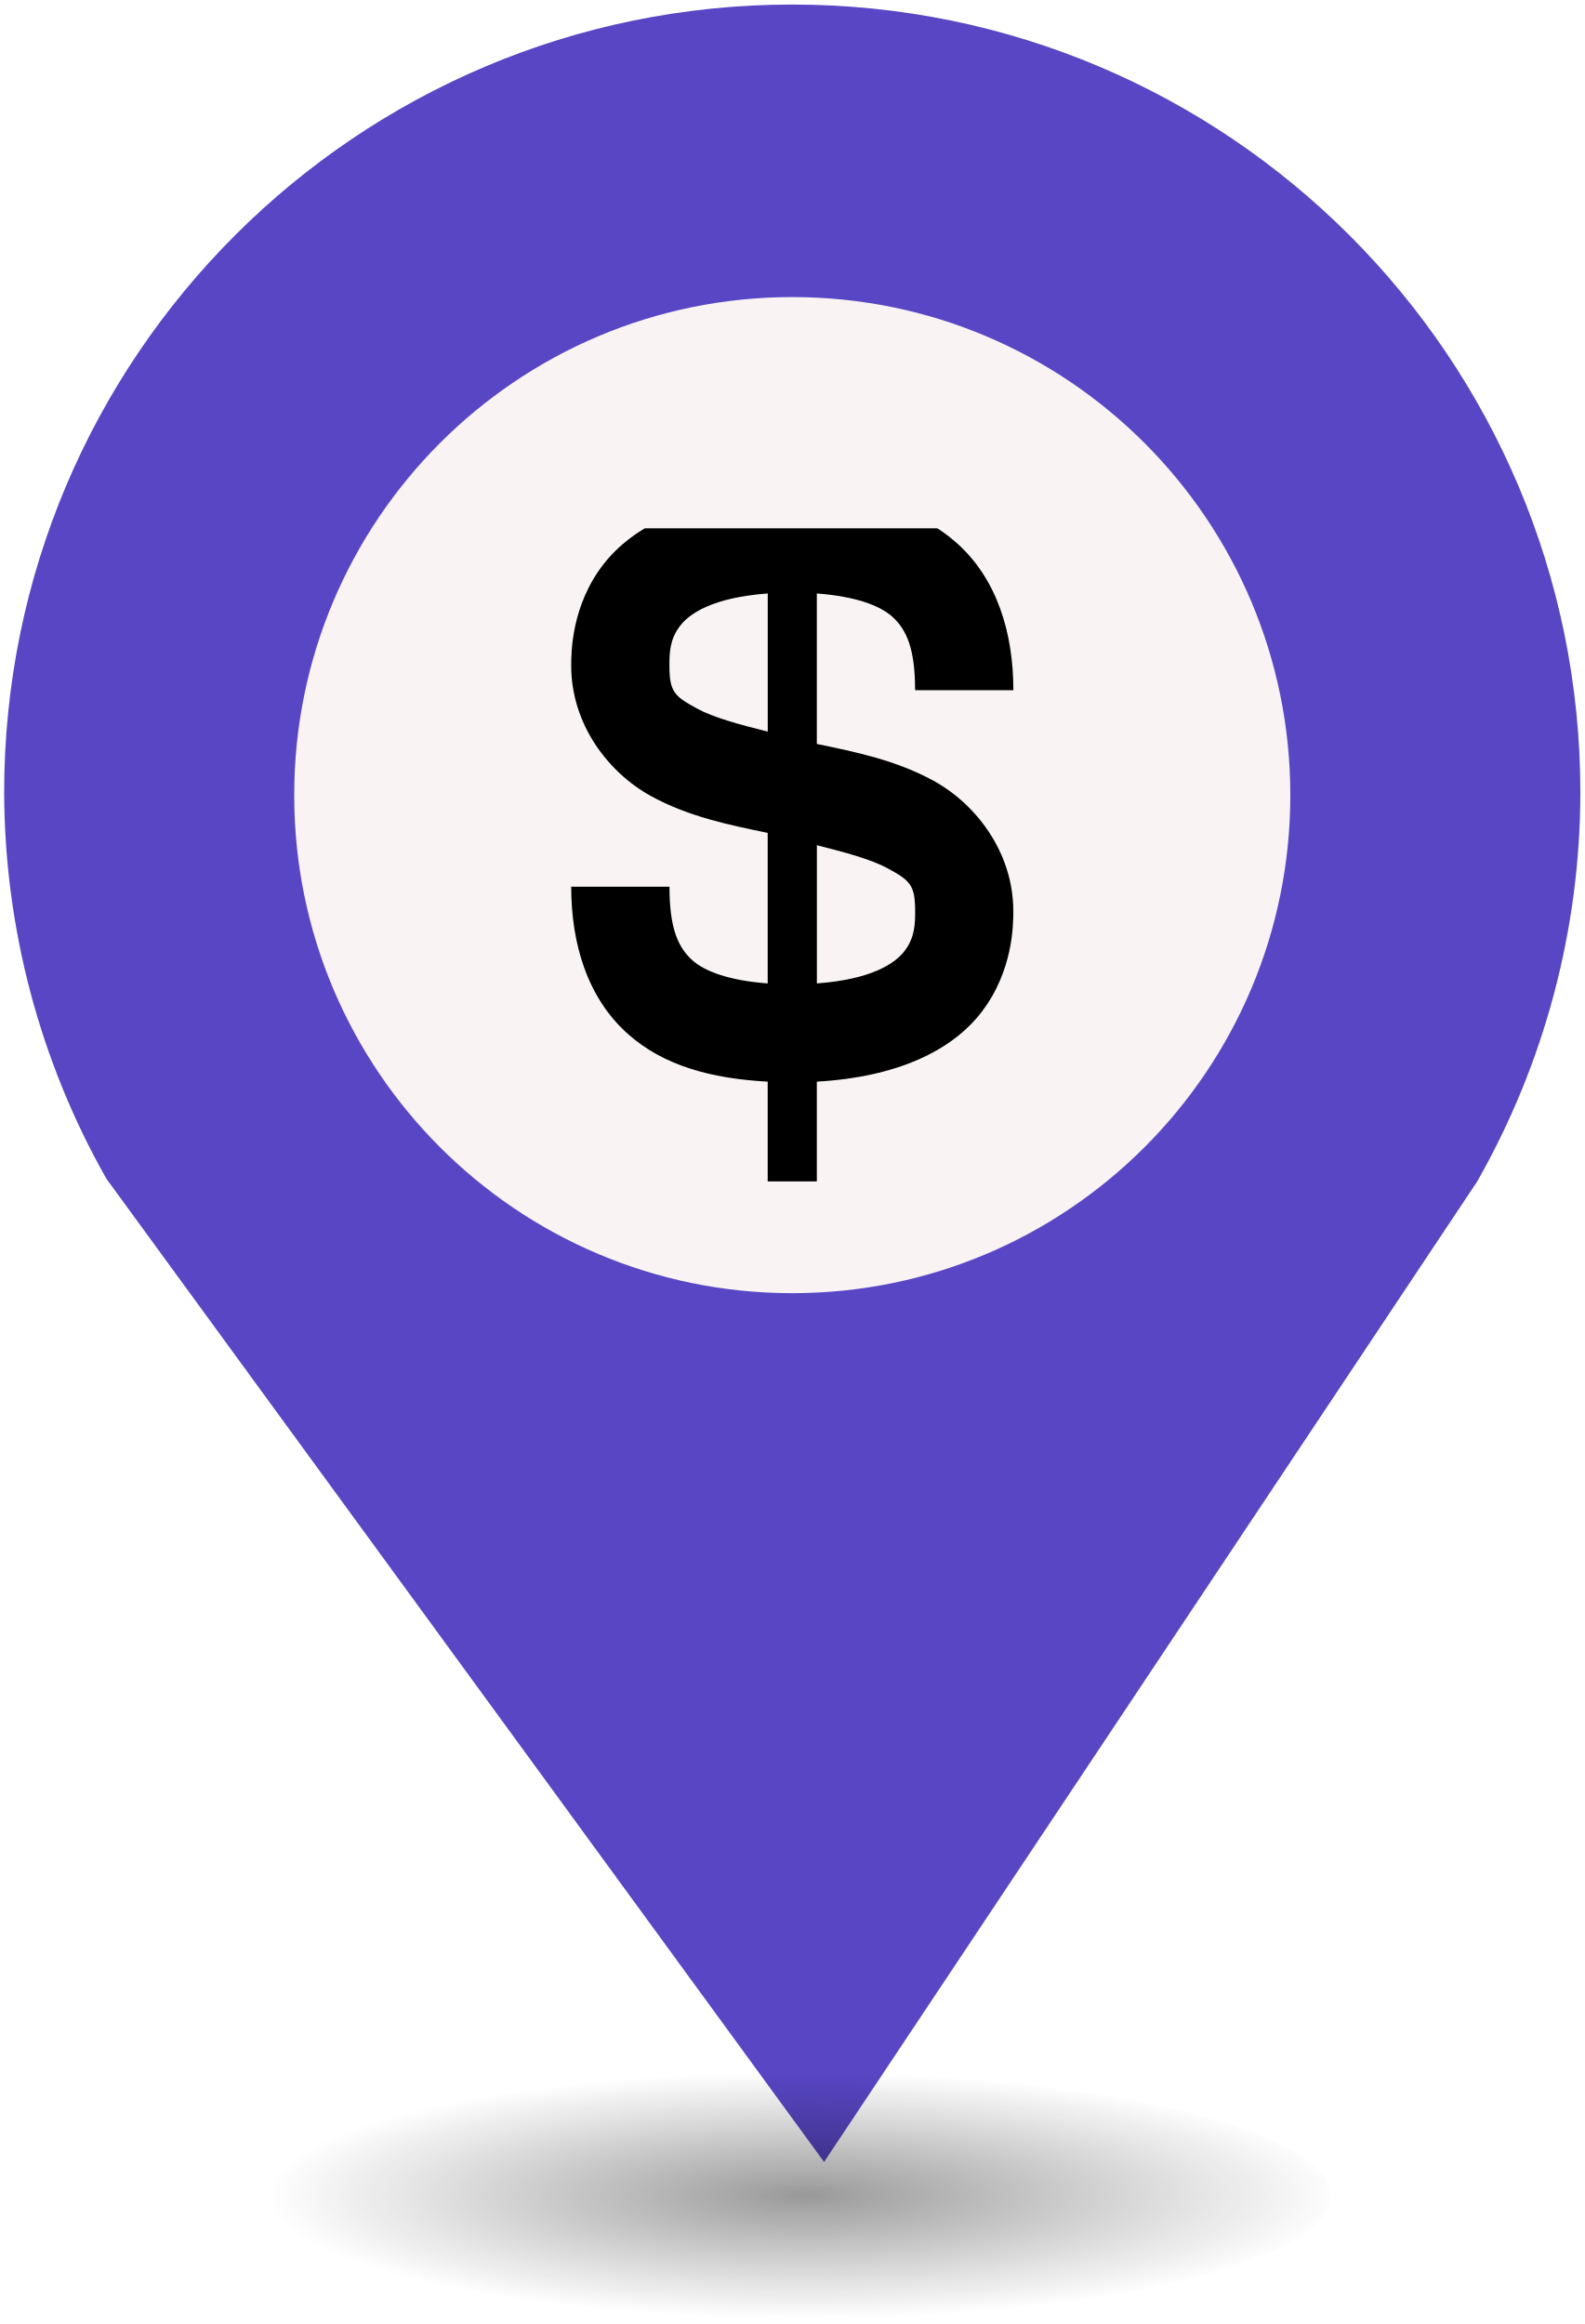
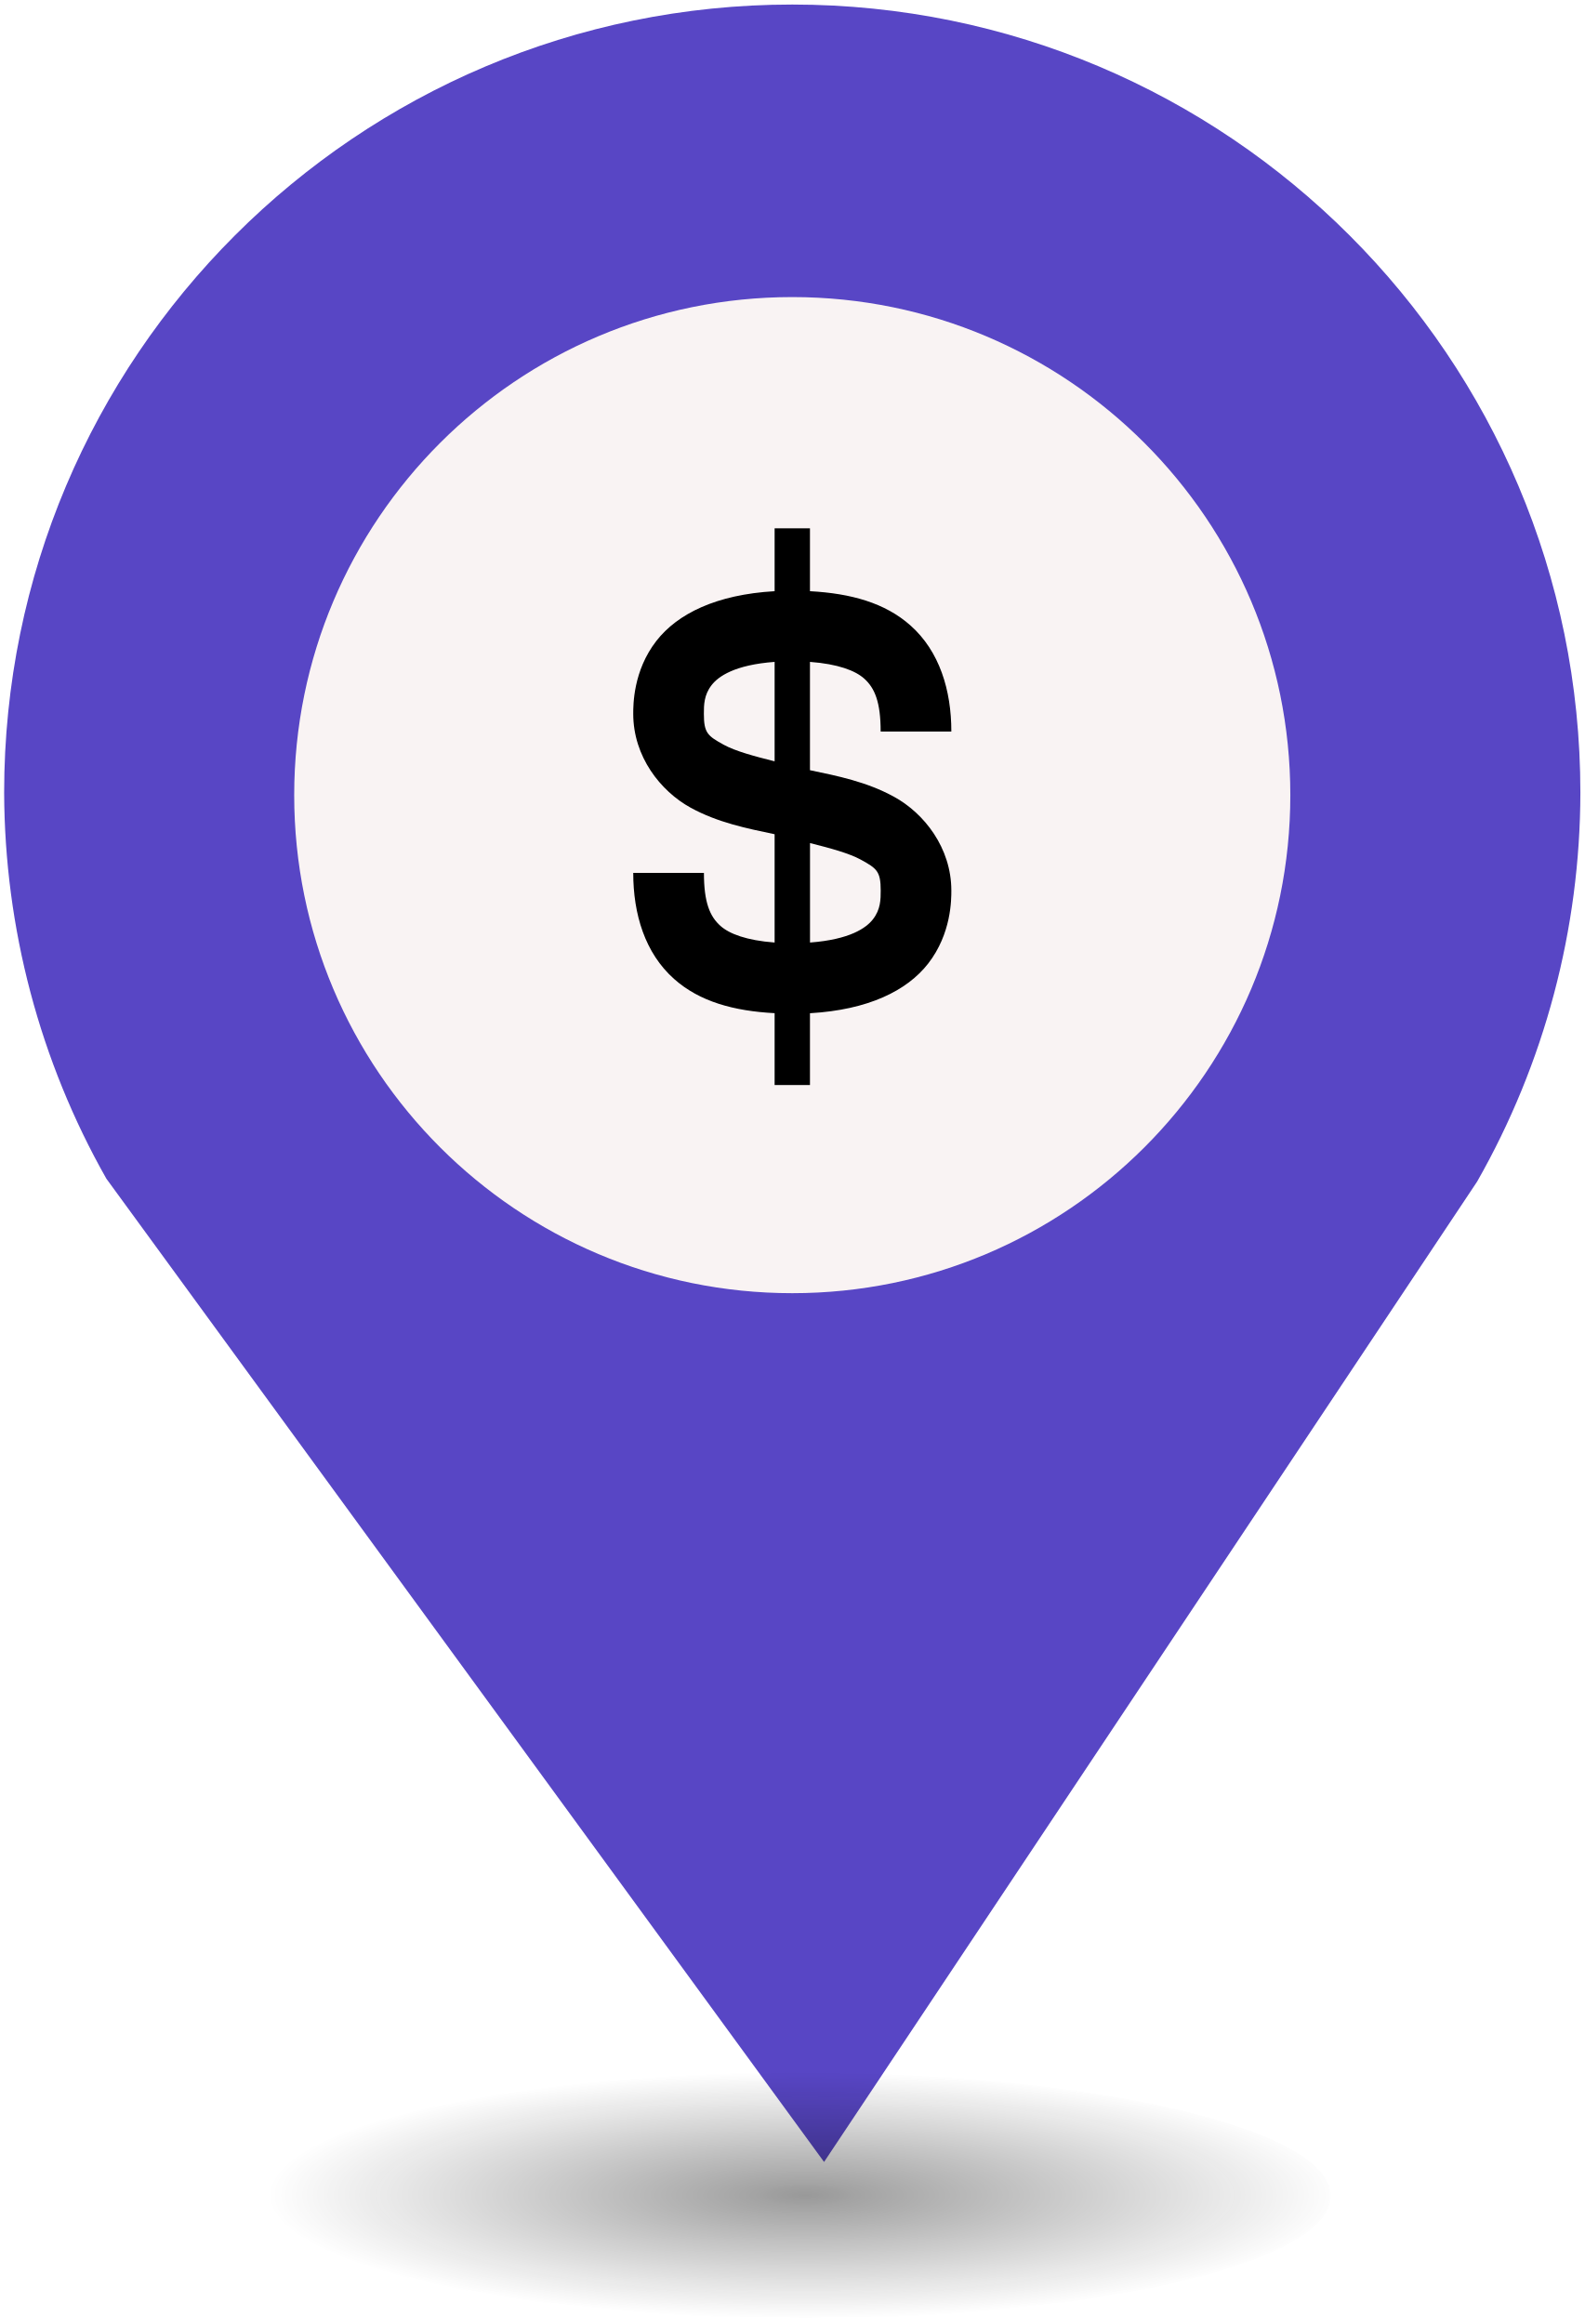
<svg xmlns="http://www.w3.org/2000/svg" height="44px" width="30px" version="1.1" viewBox="0 0 29.989 43.988" id="svg16">
  <defs id="defs7">
    <radialGradient id="a" gradientUnits="userSpaceOnUse" cy="127.6" cx="-42.75" gradientTransform="matrix(4.274964,0,0,0.98163,197.9983,-83.70691)" r="2.384">
      <stop stop-color="#010101" offset="0" id="stop2" />
      <stop stop-opacity="0" stop-color="#090909" offset="1" id="stop4" />
    </radialGradient>
  </defs>
  <path d="m 14.994,0.086 c -8.239,0 -14.917,6.678 -14.917,14.917 0.009,2.562 0.673,5.079 1.935,7.307 L 15.596,40.921 27.956,22.366 C 29.234,20.122 29.907,17.586 29.911,15.003 29.911,6.765 23.233,0.086 14.994,0.086 Z" id="path9" style="fill:#5846c5;stroke-width:4.275" />
  <circle cy="15.05" cx="14.994" r="9.427" id="circle11" style="fill:#f9f3f3;stroke-width:4.275" />
  <ellipse rx="10.193" ry="2.339" cy="41.562" cx="14.994" id="ellipse13" style="opacity:0.4;fill:url(#a);stroke-width:4.275" />
  <rect id="replace" rx="0" ry="0" height="13.369" width="13.472" y="8.21" x="8.259" style="fill:none;stroke-width:4.275" />
  <svg height="100" width="100" id="svg8" y="10" x="8.5" viewBox="0 0 100 100" data-container-transform="translate(3)" data-icon="dollar" version="1.1">
    <defs id="defs12" />
-     <path style="stroke-width:0.93" id="path2" d="m 6.03,-2.515 v 1.888 c -1.534,0.088 -2.553,0.592 -3.109,1.307 C 2.309,1.467 2.31,2.366 2.31,2.599 c 0,1.123 0.715,2.033 1.511,2.469 0.713,0.391 1.472,0.544 2.208,0.697 V 8.614 C 5.29,8.558 4.839,8.385 4.606,8.178 4.326,7.928 4.17,7.557 4.17,6.783 H 2.31 c 0,1.085 0.31,2.109 1.075,2.789 0.67,0.596 1.569,0.843 2.644,0.901 v 1.888 H 6.959 V 10.473 C 8.493,10.385 9.513,9.881 10.069,9.166 10.68,8.379 10.678,7.48 10.678,7.248 10.678,6.125 9.963,5.214 9.168,4.778 8.454,4.388 7.696,4.234 6.959,4.081 V 1.233 C 7.699,1.289 8.149,1.462 8.383,1.669 8.663,1.918 8.819,2.289 8.819,3.064 h 1.86 c 0,-1.085 -0.31,-2.109 -1.075,-2.789 -0.67,-0.596 -1.569,-0.843 -2.644,-0.901 V -2.515 Z m 0,3.748 V 3.848 C 5.488,3.713 4.995,3.578 4.693,3.412 4.269,3.18 4.169,3.103 4.169,2.599 c 0,-0.232 0.002,-0.496 0.204,-0.756 C 4.548,1.617 4.976,1.311 6.029,1.233 Z m 0.93,4.765 c 0.542,0.136 1.035,0.271 1.337,0.436 0.424,0.232 0.523,0.31 0.523,0.814 0,0.232 -0.002,0.496 -0.204,0.756 C 8.44,8.23 8.013,8.535 6.96,8.614 V 5.998 Z" />
+     <path style="stroke-width:0.669" id="path2" d="M 6.16,-0.169 V 1.19 C 5.056,1.254 4.323,1.616 3.922,2.131 3.482,2.697 3.484,3.344 3.484,3.511 c 0,0.808 0.515,1.463 1.087,1.777 0.513,0.281 1.059,0.391 1.589,0.502 V 7.84 C 5.628,7.8 5.303,7.675 5.136,7.526 4.934,7.347 4.822,7.08 4.822,6.522 H 3.484 c 0,0.781 0.223,1.518 0.773,2.007 0.482,0.429 1.129,0.607 1.903,0.648 V 10.537 H 6.829 V 9.178 C 7.933,9.114 8.666,8.752 9.067,8.237 9.507,7.671 9.505,7.024 9.505,6.857 9.505,6.048 8.991,5.393 8.418,5.08 7.905,4.799 7.359,4.688 6.829,4.578 V 2.528 C 7.361,2.568 7.685,2.693 7.853,2.842 8.055,3.021 8.167,3.288 8.167,3.846 h 1.338 c 0,-0.781 -0.223,-1.518 -0.773,-2.007 C 8.25,1.41 7.603,1.232 6.829,1.19 v -1.359 z m 0,2.697 V 4.41 C 5.77,4.313 5.415,4.216 5.198,4.097 4.893,3.929 4.821,3.874 4.821,3.511 c 0,-0.167 0.001,-0.357 0.147,-0.544 0.126,-0.163 0.434,-0.383 1.192,-0.439 z m 0.669,3.429 c 0.39,0.098 0.745,0.195 0.962,0.314 0.305,0.167 0.377,0.223 0.377,0.585 0,0.167 -0.001,0.357 -0.147,0.544 C 7.895,7.563 7.587,7.783 6.83,7.84 V 5.957 Z" />
  </svg>
</svg>
